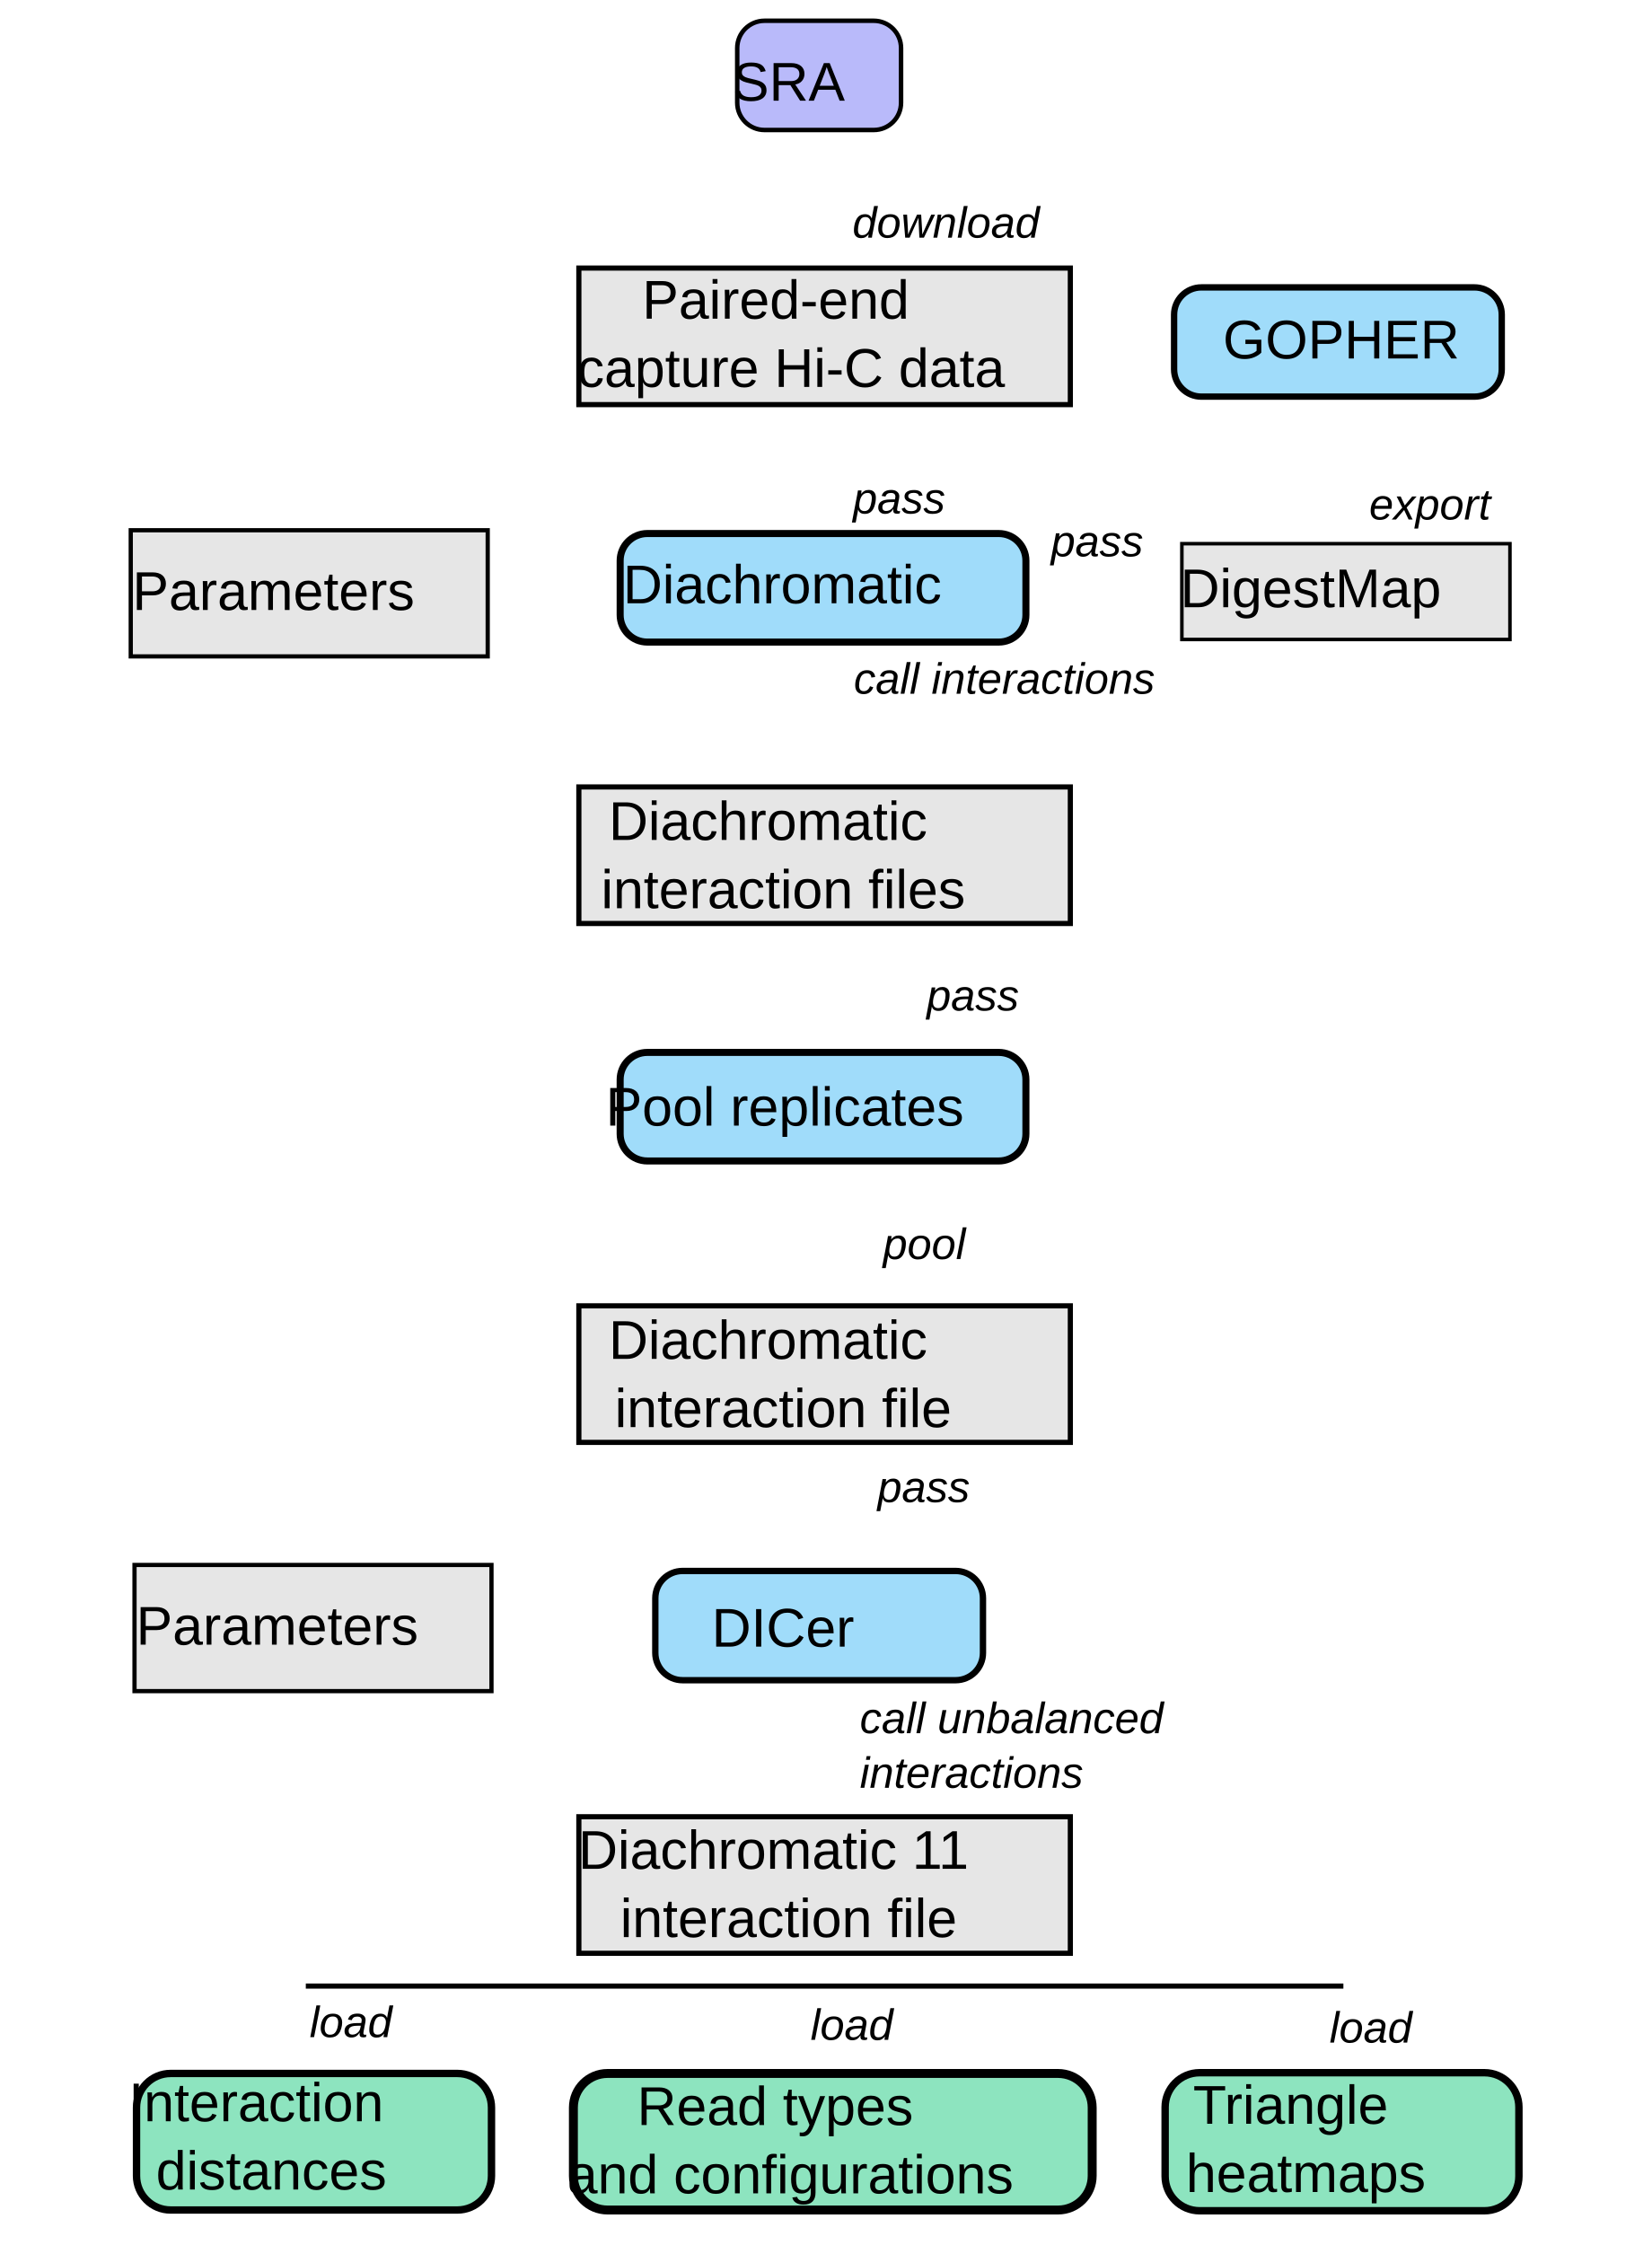
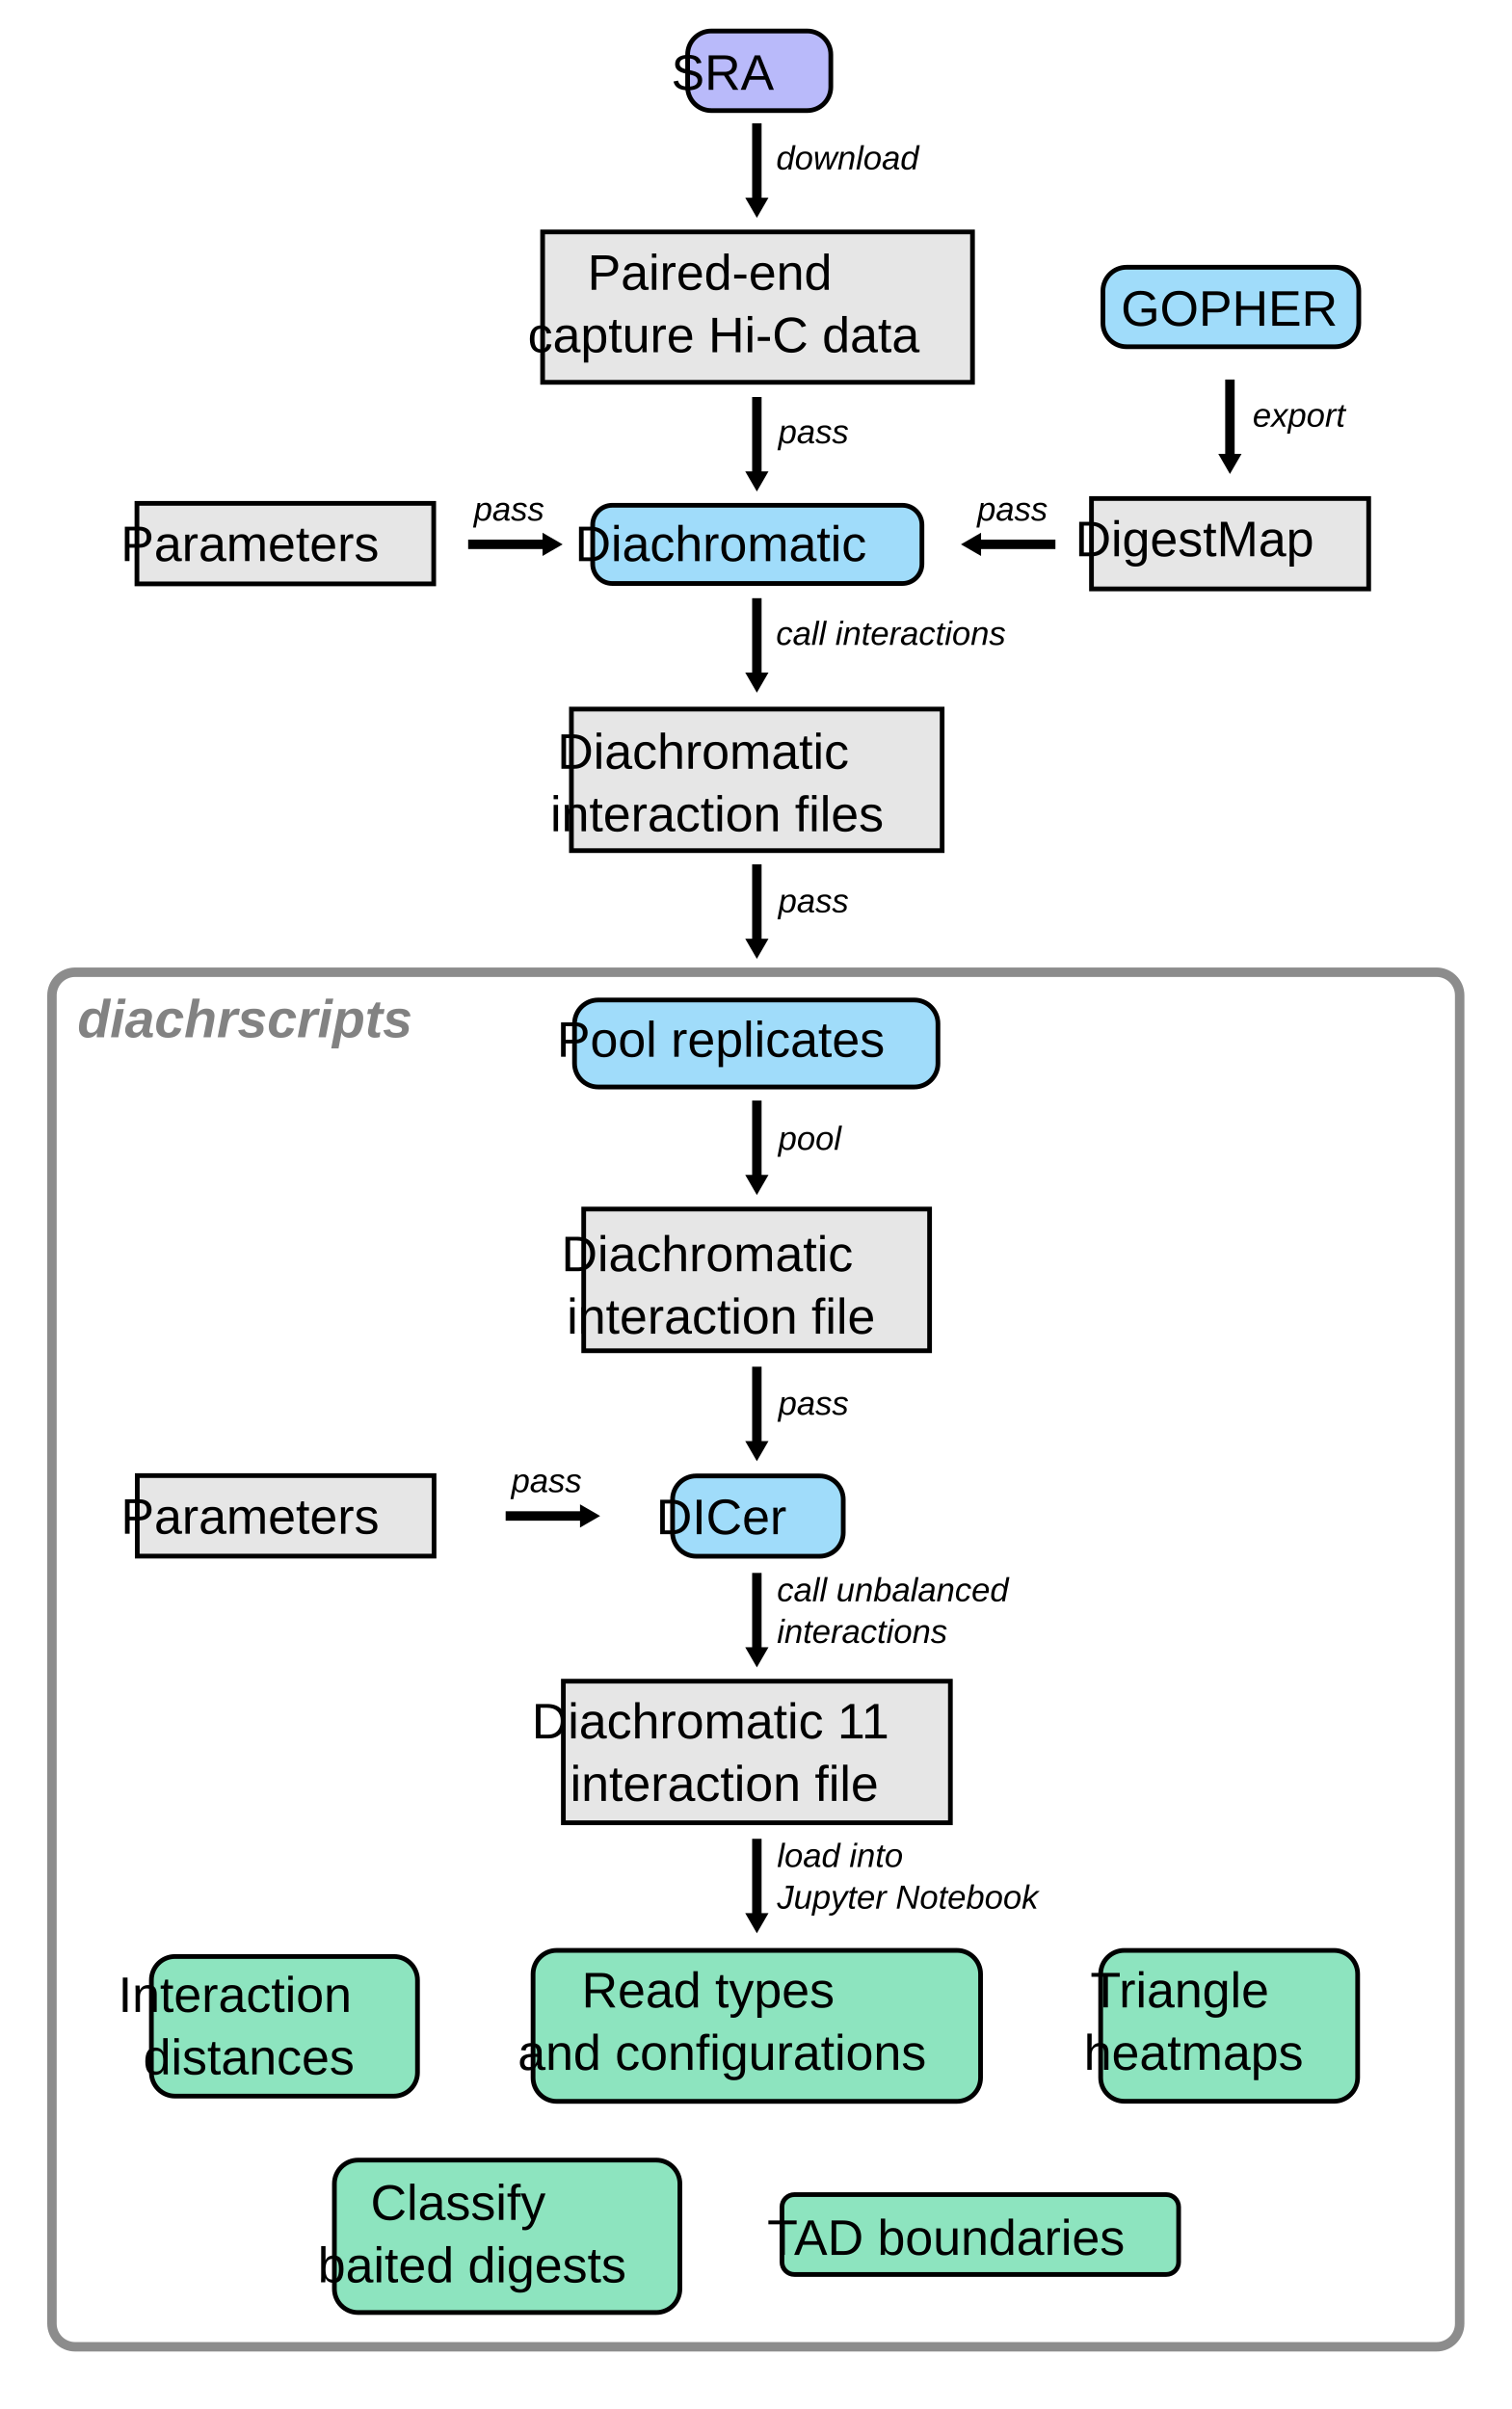
- <svg xmlns="http://www.w3.org/2000/svg" width="320mm" height="435mm" viewBox="0 0 320 435" version="1.1" id="svg5">
-   <defs id="defs2" />
+ <svg xmlns="http://www.w3.org/2000/svg" width="320mm" height="510mm" viewBox="0 0 320 510" version="1.1" id="svg5">
+   <defs id="defs2">
+     <marker style="overflow:visible" id="marker2376" refX="0" refY="0" orient="auto">
+       <path transform="matrix(-0.3,0,0,-0.3,0.69,0)" d="M 8.719,4.034 -2.207,0.016 8.719,-4.002 c -1.745,2.372 -1.735,5.617 -6e-7,8.035 z" style="fill:context-stroke;fill-rule:evenodd;stroke-width:0.625;stroke-linejoin:round" id="path2374" />
+     </marker>
+     <marker style="overflow:visible" id="TriangleOutS" refX="0" refY="0" orient="auto">
+       <path transform="scale(0.2)" style="fill:context-stroke;fill-rule:evenodd;stroke:context-stroke;stroke-width:1pt" d="M 5.77,0 -2.88,5 V -5 Z" id="path2140" />
+     </marker>
+     <marker style="overflow:visible" id="Arrow2Mend" refX="0" refY="0" orient="auto">
+       <path transform="scale(-0.6)" d="M 8.719,4.034 -2.207,0.016 8.719,-4.002 c -1.745,2.372 -1.735,5.617 -6e-7,8.035 z" style="fill:context-stroke;fill-rule:evenodd;stroke-width:0.625;stroke-linejoin:round" id="path2019" />
+     </marker>
+     <marker style="overflow:visible" id="Arrow2Send" refX="0" refY="0" orient="auto">
+       <path transform="matrix(-0.3,0,0,-0.3,0.69,0)" d="M 8.719,4.034 -2.207,0.016 8.719,-4.002 c -1.745,2.372 -1.735,5.617 -6e-7,8.035 z" style="fill:context-stroke;fill-rule:evenodd;stroke-width:0.625;stroke-linejoin:round" id="path2025" />
+     </marker>
+     <marker style="overflow:visible" id="marker2342" refX="0" refY="0" orient="auto">
+       <path transform="matrix(-0.2,0,0,-0.2,-1.2,0)" style="fill:context-stroke;fill-rule:evenodd;stroke:context-stroke;stroke-width:1pt" d="M 0,0 5,-5 -12.5,0 5,5 Z" id="path2340" />
+     </marker>
+     <marker style="overflow:visible" id="Arrow1Send" refX="0" refY="0" orient="auto">
+       <path transform="matrix(-0.2,0,0,-0.2,-1.2,0)" style="fill:context-stroke;fill-rule:evenodd;stroke:context-stroke;stroke-width:1pt" d="M 0,0 5,-5 -12.5,0 5,5 Z" id="path2007" />
+     </marker>
+   </defs>
  <g id="layer1">
-     <rect style="fill:#e6e6e6;fill-opacity:1;stroke:#000000;stroke-width:0.819;stroke-miterlimit:4;stroke-dasharray:none" id="rect49770" width="69.181" height="24.445" x="25.338" y="102.741" ry="0" />
-     <rect style="fill:#b9bafa;fill-opacity:1;stroke:#000000;stroke-width:0.87" id="rect49678" width="31.75" height="21.167" x="142.875" y="4.023" ry="5.292" />
-     <rect style="fill:#e6e6e6;fill-opacity:1;stroke:#000000;stroke-width:1;stroke-miterlimit:4;stroke-dasharray:none" id="rect49676" width="95.25" height="26.458" x="112.183" y="51.941" ry="0" />
-     <rect style="fill:#e6e6e6;fill-opacity:1;stroke:#000000;stroke-width:1;stroke-miterlimit:4;stroke-dasharray:none" id="rect49674" width="95.25" height="26.458" x="112.183" y="152.482" ry="0" />
-     <rect style="fill:#e6e6e6;fill-opacity:1;stroke:#000000;stroke-width:0.684;stroke-miterlimit:4;stroke-dasharray:none" id="rect49672" width="63.581" height="18.561" x="229.048" y="105.347" ry="0" />
-     <rect style="fill:#e6e6e6;fill-opacity:1;stroke:#000000;stroke-width:1;stroke-miterlimit:4;stroke-dasharray:none" id="rect42030" width="95.25" height="26.458" x="112.183" y="352.02" ry="0" />
-     <rect style="fill:#8de4bf;fill-opacity:1;stroke:#000000;stroke-width:1.438" id="rect39671" width="68.562" height="26.752" x="225.806" y="401.615" ry="6.689" />
-     <rect style="fill:#8de4bf;fill-opacity:1;stroke:#000000;stroke-width:1.732" id="rect39669" width="100.542" height="26.458" x="111.125" y="401.762" ry="6.615" />
-     <rect style="fill:#8de4bf;fill-opacity:1;stroke:#000000;stroke-width:1.433" id="rect39559" width="68.792" height="26.458" x="26.458" y="401.762" ry="6.615" />
-     <rect style="fill:#a0dcfa;fill-opacity:1;stroke:#000000;stroke-width:1.231" id="rect39557" width="63.5" height="21.167" x="127" y="304.395" ry="5.292" />
-     <rect style="fill:#a0dcfa;fill-opacity:1;stroke:#000000;stroke-width:1.366" id="rect39555" width="78.634" height="21.032" x="120.188" y="203.92" ry="5.258" />
-     <rect style="fill:#a0dcfa;fill-opacity:1;stroke:#000000;stroke-width:1.366" id="rect39553" width="78.634" height="21.032" x="120.188" y="103.379" ry="5.258" />
-     <rect style="fill:#a0dcfa;fill-opacity:1;stroke:#000000;stroke-width:1.231" id="rect39255" width="63.5" height="21.167" x="227.542" y="55.686" ry="5.292" />
-     <text xml:space="preserve" style="font-size:10.583px;line-height:1.25;font-family:Arial;-inkscape-font-specification:Arial;text-align:center;text-anchor:middle;stroke-width:0.265" x="158.96" y="116.898" id="text1464">
-       <tspan id="tspan1462" style="text-align:center;text-anchor:middle;stroke-width:0.265" x="158.96" y="116.898">Diachromatic</tspan>
+     <rect style="fill:#e6e6e6;fill-opacity:1;stroke:#000000;stroke-width:1;stroke-miterlimit:4;stroke-dasharray:none" id="rect49770" width="62.823" height="17.048" x="28.988" y="106.561" ry="0" />
+     <rect style="fill:#b9bafa;fill-opacity:1;stroke:#000000;stroke-width:1;stroke-miterlimit:4;stroke-dasharray:none" id="rect49678" width="30.311" height="16.844" x="145.564" y="6.566" ry="5" />
+     <rect style="fill:#e6e6e6;fill-opacity:1;stroke:#000000;stroke-width:1;stroke-miterlimit:4;stroke-dasharray:none" id="rect49676" width="91.005" height="31.836" x="114.865" y="49.102" ry="0" />
+     <rect style="fill:#e6e6e6;fill-opacity:1;stroke:#000000;stroke-width:1;stroke-miterlimit:4;stroke-dasharray:none" id="rect49674" width="78.479" height="29.963" x="120.962" y="150.119" ry="0" />
+     <rect style="fill:#e6e6e6;fill-opacity:1;stroke:#000000;stroke-width:1;stroke-miterlimit:4;stroke-dasharray:none" id="rect49672" width="58.679" height="19.136" x="231.057" y="105.539" ry="0" />
+     <rect style="fill:#e6e6e6;fill-opacity:1;stroke:#000000;stroke-width:1;stroke-miterlimit:4;stroke-dasharray:none" id="rect42030" width="81.933" height="29.973" x="119.256" y="355.918" ry="0" />
+     <rect style="fill:#8de4bf;fill-opacity:1;stroke:#000000;stroke-width:1;stroke-miterlimit:4;stroke-dasharray:none" id="rect39671" width="54.399" height="31.935" x="233.001" y="412.914" ry="5" />
+     <rect style="fill:#8de4bf;fill-opacity:1;stroke:#000000;stroke-width:1;stroke-miterlimit:4;stroke-dasharray:none" id="rect39669" width="94.728" height="31.962" x="112.847" y="412.909" ry="5" />
+     <rect style="fill:#8de4bf;fill-opacity:1;stroke:#000000;stroke-width:1;stroke-miterlimit:4;stroke-dasharray:none" id="rect39559" width="56.332" height="29.559" x="32.048" y="414.202" ry="5" />
+     <rect style="fill:#a0dcfa;fill-opacity:1;stroke:#000000;stroke-width:1;stroke-miterlimit:4;stroke-dasharray:none" id="rect39557" width="36.133" height="17.002" x="142.375" y="312.463" ry="5" />
+     <rect style="fill:#a0dcfa;fill-opacity:1;stroke:#000000;stroke-width:1;stroke-miterlimit:4;stroke-dasharray:none" id="rect39555" width="76.928" height="18.415" x="121.625" y="211.707" ry="5" />
+     <rect style="fill:#a0dcfa;fill-opacity:1;stroke:#000000;stroke-width:1;stroke-miterlimit:4;stroke-dasharray:none" id="rect39553" width="69.697" height="16.559" x="125.467" y="106.97" ry="4.14" />
+     <rect style="fill:#a0dcfa;fill-opacity:1;stroke:#000000;stroke-width:1;stroke-miterlimit:4;stroke-dasharray:none" id="rect39255" width="54.156" height="16.825" x="233.483" y="56.578" ry="5" />
+     <text xml:space="preserve" style="font-size:10.583px;line-height:1.25;font-family:Arial;-inkscape-font-specification:Arial;text-align:center;text-anchor:middle;stroke-width:0.265" x="159.918" y="118.786" id="text1464">
+       <tspan id="tspan1462" style="text-align:center;text-anchor:middle;stroke-width:0.265" x="159.918" y="118.786">Diachromatic</tspan>
    </text>
-     <text xml:space="preserve" style="font-size:10.583px;line-height:1.25;font-family:Arial;-inkscape-font-specification:Arial;text-align:center;text-anchor:middle;stroke-width:0.265" x="159.089" y="319.066" id="text1900">
-       <tspan id="tspan1898" style="text-align:center;text-anchor:middle;stroke-width:0.265" x="159.089" y="319.066">DICer</tspan>
+     <text xml:space="preserve" style="font-size:10.583px;line-height:1.25;font-family:Arial;-inkscape-font-specification:Arial;text-align:center;text-anchor:middle;stroke-width:0.265" x="160.047" y="324.787" id="text1900">
+       <tspan id="tspan1898" style="text-align:center;text-anchor:middle;stroke-width:0.265" x="160.047" y="324.787">DICer</tspan>
    </text>
-     <text xml:space="preserve" style="font-size:10.583px;line-height:1.25;font-family:Arial;-inkscape-font-specification:Arial;stroke-width:0.265" x="237.003" y="69.461" id="text2644">
-       <tspan id="tspan2642" style="stroke-width:0.265" x="237.003" y="69.461">GOPHER</tspan>
+     <text xml:space="preserve" style="font-size:10.583px;line-height:1.25;font-family:Arial;-inkscape-font-specification:Arial;stroke-width:0.265" x="237.303" y="68.961" id="text2644">
+       <tspan id="tspan2642" style="stroke-width:0.265" x="237.303" y="68.961">GOPHER</tspan>
    </text>
-     <text xml:space="preserve" style="font-size:10.583px;line-height:1.25;font-family:Arial;-inkscape-font-specification:Arial;text-align:center;text-anchor:middle;stroke-width:0.265" x="160.221" y="19.507" id="text3542">
-       <tspan id="tspan3540" style="text-align:center;text-anchor:middle;stroke-width:0.265" x="160.221" y="19.507">SRA</tspan>
+     <text xml:space="preserve" style="font-size:10.583px;line-height:1.25;font-family:Arial;-inkscape-font-specification:Arial;text-align:center;text-anchor:middle;stroke-width:0.265" x="160.321" y="19.007" id="text3542">
+       <tspan id="tspan3540" style="text-align:center;text-anchor:middle;stroke-width:0.265" x="160.321" y="19.007">SRA</tspan>
    </text>
-     <text xml:space="preserve" style="font-size:10.583px;line-height:1.25;font-family:Arial;-inkscape-font-specification:Arial;text-align:center;text-anchor:middle;stroke-width:0.265" x="59.932" y="411.021" id="text4308">
-       <tspan id="tspan4306" style="text-align:center;text-anchor:middle;stroke-width:0.265" x="59.932" y="411.021">Interaction</tspan>
-       <tspan style="text-align:center;text-anchor:middle;stroke-width:0.265" x="59.932" y="424.251" id="tspan24228">distances</tspan>
+     <text xml:space="preserve" style="font-size:10.583px;line-height:1.25;font-family:Arial;-inkscape-font-specification:Arial;text-align:center;text-anchor:middle;stroke-width:0.265" x="60.032" y="425.938" id="text4308">
+       <tspan id="tspan4306" style="text-align:center;text-anchor:middle;stroke-width:0.265" x="60.032" y="425.938">Interaction</tspan>
+       <tspan style="text-align:center;text-anchor:middle;stroke-width:0.265" x="60.032" y="439.167" id="tspan24228">distances</tspan>
    </text>
-     <text xml:space="preserve" style="font-size:10.583px;line-height:1.25;font-family:Arial;-inkscape-font-specification:Arial;text-align:center;text-anchor:middle;stroke-width:0.265" x="160.522" y="411.752" id="text5236">
-       <tspan id="tspan5234" style="text-align:center;text-anchor:middle;stroke-width:0.265" x="160.522" y="411.752">Read types</tspan>
-       <tspan style="text-align:center;text-anchor:middle;stroke-width:0.265" x="160.522" y="424.981" id="tspan13474">and configurations</tspan>
+     <text xml:space="preserve" style="font-size:10.583px;line-height:1.25;font-family:Arial;-inkscape-font-specification:Arial;text-align:center;text-anchor:middle;stroke-width:0.265" x="160.193" y="424.981" id="text5236">
+       <tspan id="tspan5234" style="text-align:center;text-anchor:middle;stroke-width:0.265" x="160.193" y="424.981">Read types</tspan>
+       <tspan style="text-align:center;text-anchor:middle;stroke-width:0.265" x="160.193" y="438.21" id="tspan13474">and configurations</tspan>
    </text>
-     <text xml:space="preserve" style="font-size:10.583px;line-height:1.25;font-family:Arial;-inkscape-font-specification:Arial;text-align:center;text-anchor:middle;stroke-width:0.265" x="260.43" y="411.508" id="text5768">
-       <tspan id="tspan5766" style="text-align:center;text-anchor:middle;stroke-width:0.265" x="260.43" y="411.508">Triangle</tspan>
-       <tspan style="text-align:center;text-anchor:middle;stroke-width:0.265" x="260.43" y="424.738" id="tspan26899">heatmaps</tspan>
+     <text xml:space="preserve" style="font-size:10.583px;line-height:1.25;font-family:Arial;-inkscape-font-specification:Arial;text-align:center;text-anchor:middle;stroke-width:0.265" x="260.03" y="424.967" id="text5768">
+       <tspan id="tspan5766" style="text-align:center;text-anchor:middle;stroke-width:0.265" x="260.03" y="424.967">Triangle</tspan>
+       <tspan style="text-align:center;text-anchor:middle;stroke-width:0.265" x="260.03" y="438.196" id="tspan26899">heatmaps</tspan>
    </text>
-     <text xml:space="preserve" style="font-size:10.583px;line-height:1.25;font-family:Arial;-inkscape-font-specification:Arial;text-align:center;text-anchor:middle;stroke-width:0.265" x="160.636" y="61.742" id="text6534">
-       <tspan id="tspan6532" style="text-align:center;text-anchor:middle;stroke-width:0.265" x="160.636" y="61.742">Paired-end</tspan>
-       <tspan style="text-align:center;text-anchor:middle;stroke-width:0.265" x="160.636" y="74.971" id="tspan21088">capture Hi-C data</tspan>
+     <text xml:space="preserve" style="font-size:10.583px;line-height:1.25;font-family:Arial;-inkscape-font-specification:Arial;text-align:center;text-anchor:middle;stroke-width:0.265" x="160.536" y="61.343" id="text6534">
+       <tspan id="tspan6532" style="text-align:center;text-anchor:middle;stroke-width:0.265" x="160.536" y="61.343">Paired-end</tspan>
+       <tspan style="text-align:center;text-anchor:middle;stroke-width:0.265" x="160.536" y="74.572" id="tspan21088">capture Hi-C data</tspan>
    </text>
-     <text xml:space="preserve" style="font-size:10.583px;line-height:1.25;font-family:Arial;-inkscape-font-specification:Arial;text-align:center;text-anchor:middle;stroke-width:0.265" x="261.378" y="117.654" id="text8032">
-       <tspan id="tspan8030" style="text-align:center;text-anchor:middle;stroke-width:0.265" x="261.378" y="117.654">DigestMap</tspan>
+     <text xml:space="preserve" style="font-size:10.583px;line-height:1.25;font-family:Arial;-inkscape-font-specification:Arial;text-align:center;text-anchor:middle;stroke-width:0.265" x="260.22" y="117.755" id="text8032">
+       <tspan id="tspan8030" style="text-align:center;text-anchor:middle;stroke-width:0.265" x="260.22" y="117.755">DigestMap</tspan>
    </text>
    <text xml:space="preserve" style="font-size:10.583px;line-height:1.25;font-family:Arial;-inkscape-font-specification:Arial;text-align:center;text-anchor:middle;stroke-width:0.265" x="159.138" y="162.753" id="text10292">
      <tspan id="tspan10290" style="text-align:center;text-anchor:middle;stroke-width:0.265" x="159.138" y="162.753">Diachromatic</tspan>
      <tspan style="text-align:center;text-anchor:middle;stroke-width:0.265" x="159.138" y="175.982" id="tspan10294">interaction files</tspan>
    </text>
-     <text xml:space="preserve" style="font-size:10.583px;line-height:1.25;font-family:Arial;-inkscape-font-specification:Arial;text-align:center;text-anchor:middle;stroke-width:0.265" x="159.45" y="218.103" id="text11090">
-       <tspan id="tspan11088" style="text-align:center;text-anchor:middle;stroke-width:0.265" x="159.45" y="218.103">Pool replicates</tspan>
+     <text xml:space="preserve" style="font-size:10.583px;line-height:1.25;font-family:Arial;-inkscape-font-specification:Arial;text-align:center;text-anchor:middle;stroke-width:0.265" x="159.95" y="223.724" id="text11090">
+       <tspan id="tspan11088" style="text-align:center;text-anchor:middle;stroke-width:0.265" x="159.95" y="223.724">Pool replicates</tspan>
    </text>
-     <text xml:space="preserve" style="font-size:10.583px;line-height:1.25;font-family:Arial;-inkscape-font-specification:Arial;text-align:center;text-anchor:middle;stroke-width:0.265" x="160.196" y="362.108" id="text25424">
-       <tspan id="tspan25420" style="text-align:center;text-anchor:middle;stroke-width:0.265" x="160.196" y="362.108">Diachromatic 11</tspan>
-       <tspan style="text-align:center;text-anchor:middle;stroke-width:0.265" x="160.196" y="375.337" id="tspan25422">interaction file</tspan>
+     <text xml:space="preserve" style="font-size:10.583px;line-height:1.25;font-family:Arial;-inkscape-font-specification:Arial;text-align:center;text-anchor:middle;stroke-width:0.265" x="160.696" y="368.029" id="text25424">
+       <tspan id="tspan25420" style="text-align:center;text-anchor:middle;stroke-width:0.265" x="160.696" y="368.029">Diachromatic 11</tspan>
+       <tspan style="text-align:center;text-anchor:middle;stroke-width:0.265" x="160.696" y="381.258" id="tspan25422">interaction file</tspan>
    </text>
-     <path style="fill:none;stroke:#000000;stroke-width:0.265px;stroke-linecap:butt;stroke-linejoin:miter;stroke-opacity:1" d="m 160.757,-349.999 c -1.406,326.138 0,317.5 0,317.5" id="path26377" />
-     <path style="fill:none;stroke:#000000;stroke-width:0.265px;stroke-linecap:butt;stroke-linejoin:miter;stroke-opacity:1" d="m 60.757,-349.999 c -1.406,326.138 0,317.5 0,317.5" id="path26459" />
-     <path style="fill:none;stroke:#000000;stroke-width:0.265px;stroke-linecap:butt;stroke-linejoin:miter;stroke-opacity:1" d="m 260.757,-349.999 c -1.406,326.138 0,317.5 0,317.5" id="path26461" />
-     <text xml:space="preserve" style="font-style:italic;font-variant:normal;font-weight:normal;font-stretch:normal;font-size:8.467px;line-height:1.25;font-family:Arial;-inkscape-font-specification:'Arial Italic';text-align:start;text-anchor:start;stroke-width:0.265" x="265.356" y="100.666" id="text29309">
-       <tspan id="tspan29307" style="font-style:italic;font-variant:normal;font-weight:normal;font-stretch:normal;font-size:8.467px;font-family:Arial;-inkscape-font-specification:'Arial Italic';text-align:start;text-anchor:start;stroke-width:0.265" x="265.356" y="100.666">export</tspan>
+     <text xml:space="preserve" style="font-style:italic;font-variant:normal;font-weight:normal;font-stretch:normal;font-size:7.056px;line-height:1.25;font-family:Arial;-inkscape-font-specification:'Arial Italic';text-align:start;text-anchor:start;stroke-width:0.265" x="265.181" y="90.335" id="text29309">
+       <tspan id="tspan29307" style="font-style:italic;font-variant:normal;font-weight:normal;font-stretch:normal;font-size:7.056px;font-family:Arial;-inkscape-font-specification:'Arial Italic';text-align:start;text-anchor:start;stroke-width:0.265" x="265.181" y="90.335">export</tspan>
    </text>
-     <text xml:space="preserve" style="font-style:italic;font-variant:normal;font-weight:normal;font-stretch:normal;font-size:8.467px;line-height:1.25;font-family:Arial;-inkscape-font-specification:'Arial Italic';text-align:start;text-anchor:start;stroke-width:0.265" x="203.674" y="107.801" id="text31567">
-       <tspan id="tspan31565" style="font-style:italic;font-variant:normal;font-weight:normal;font-stretch:normal;font-size:8.467px;font-family:Arial;-inkscape-font-specification:'Arial Italic';text-align:start;text-anchor:start;stroke-width:0.265" x="203.674" y="107.801">pass</tspan>
+     <text xml:space="preserve" style="font-style:italic;font-variant:normal;font-weight:normal;font-stretch:normal;font-size:7.056px;line-height:1.25;font-family:Arial;-inkscape-font-specification:'Arial Italic';text-align:start;text-anchor:start;stroke-width:0.265" x="164.755" y="93.85" id="text32171">
+       <tspan id="tspan32169" style="font-style:italic;font-variant:normal;font-weight:normal;font-stretch:normal;font-size:7.056px;font-family:Arial;-inkscape-font-specification:'Arial Italic';text-align:start;text-anchor:start;stroke-width:0.265" x="164.755" y="93.85">pass</tspan>
    </text>
-     <text xml:space="preserve" style="font-style:italic;font-variant:normal;font-weight:normal;font-stretch:normal;font-size:8.467px;line-height:1.25;font-family:Arial;-inkscape-font-specification:'Arial Italic';text-align:start;text-anchor:start;stroke-width:0.265" x="165.305" y="99.496" id="text32171">
-       <tspan id="tspan32169" style="font-style:italic;font-variant:normal;font-weight:normal;font-stretch:normal;font-size:8.467px;font-family:Arial;-inkscape-font-specification:'Arial Italic';text-align:start;text-anchor:start;stroke-width:0.265" x="165.305" y="99.496">pass</tspan>
+     <text xml:space="preserve" style="font-style:italic;font-variant:normal;font-weight:normal;font-stretch:normal;font-size:7.056px;line-height:1.25;font-family:Arial;-inkscape-font-specification:'Arial Italic';text-align:start;text-anchor:start;stroke-width:0.265" x="164.311" y="35.868" id="text32175">
+       <tspan id="tspan32173" style="font-style:italic;font-variant:normal;font-weight:normal;font-stretch:normal;font-size:7.056px;font-family:Arial;-inkscape-font-specification:'Arial Italic';text-align:start;text-anchor:start;stroke-width:0.265" x="164.311" y="35.868">download</tspan>
    </text>
-     <text xml:space="preserve" style="font-style:italic;font-variant:normal;font-weight:normal;font-stretch:normal;font-size:8.467px;line-height:1.25;font-family:Arial;-inkscape-font-specification:'Arial Italic';text-align:start;text-anchor:start;stroke-width:0.265" x="165.214" y="46.05" id="text32175">
-       <tspan id="tspan32173" style="font-style:italic;font-variant:normal;font-weight:normal;font-stretch:normal;font-size:8.467px;font-family:Arial;-inkscape-font-specification:'Arial Italic';text-align:start;text-anchor:start;stroke-width:0.265" x="165.214" y="46.05">download</tspan>
+     <text xml:space="preserve" style="font-style:italic;font-variant:normal;font-weight:normal;font-stretch:normal;font-size:7.056px;line-height:1.25;font-family:Arial;-inkscape-font-specification:'Arial Italic';text-align:start;text-anchor:start;stroke-width:0.265" x="164.287" y="136.538" id="text32863">
+       <tspan id="tspan32861" style="font-style:italic;font-variant:normal;font-weight:normal;font-stretch:normal;font-size:7.056px;font-family:Arial;-inkscape-font-specification:'Arial Italic';text-align:start;text-anchor:start;stroke-width:0.265" x="164.287" y="136.538">call interactions</tspan>
    </text>
-     <text xml:space="preserve" style="font-style:italic;font-variant:normal;font-weight:normal;font-stretch:normal;font-size:8.467px;line-height:1.25;font-family:Arial;-inkscape-font-specification:'Arial Italic';text-align:start;text-anchor:start;stroke-width:0.265" x="165.46" y="134.421" id="text32863">
-       <tspan id="tspan32861" style="font-style:italic;font-variant:normal;font-weight:normal;font-stretch:normal;font-size:8.467px;font-family:Arial;-inkscape-font-specification:'Arial Italic';text-align:start;text-anchor:start;stroke-width:0.265" x="165.46" y="134.421">call interactions</tspan>
+     <text xml:space="preserve" style="font-style:italic;font-variant:normal;font-weight:normal;font-stretch:normal;font-size:7.056px;line-height:1.25;font-family:Arial;-inkscape-font-specification:'Arial Italic';text-align:start;text-anchor:start;stroke-width:0.265" x="164.755" y="193.159" id="text36233">
+       <tspan id="tspan36231" style="font-style:italic;font-variant:normal;font-weight:normal;font-stretch:normal;font-size:7.056px;font-family:Arial;-inkscape-font-specification:'Arial Italic';text-align:start;text-anchor:start;stroke-width:0.265" x="164.755" y="193.159">pass</tspan>
    </text>
-     <text xml:space="preserve" style="font-style:italic;font-variant:normal;font-weight:normal;font-stretch:normal;font-size:8.467px;line-height:1.25;font-family:Arial;-inkscape-font-specification:'Arial Italic';text-align:start;text-anchor:start;stroke-width:0.265" x="179.593" y="195.805" id="text36233">
-       <tspan id="tspan36231" style="font-style:italic;font-variant:normal;font-weight:normal;font-stretch:normal;font-size:8.467px;font-family:Arial;-inkscape-font-specification:'Arial Italic';text-align:start;text-anchor:start;stroke-width:0.265" x="179.593" y="195.805">pass</tspan>
+     <text xml:space="preserve" style="font-style:italic;font-variant:normal;font-weight:normal;font-stretch:normal;font-size:7.056px;line-height:1.25;font-family:Arial;-inkscape-font-specification:'Arial Italic';text-align:start;text-anchor:start;stroke-width:0.265" x="164.755" y="243.43" id="text39231">
+       <tspan id="tspan39229" style="font-style:italic;font-variant:normal;font-weight:normal;font-stretch:normal;font-size:7.056px;font-family:Arial;-inkscape-font-specification:'Arial Italic';text-align:start;text-anchor:start;stroke-width:0.265" x="164.755" y="243.43">pool</tspan>
    </text>
-     <text xml:space="preserve" style="font-style:italic;font-variant:normal;font-weight:normal;font-stretch:normal;font-size:8.467px;line-height:1.25;font-family:Arial;-inkscape-font-specification:'Arial Italic';text-align:start;text-anchor:start;stroke-width:0.265" x="171.126" y="243.959" id="text39231">
-       <tspan id="tspan39229" style="font-style:italic;font-variant:normal;font-weight:normal;font-stretch:normal;font-size:8.467px;font-family:Arial;-inkscape-font-specification:'Arial Italic';text-align:start;text-anchor:start;stroke-width:0.265" x="171.126" y="243.959">pool</tspan>
+     <text xml:space="preserve" style="font-style:italic;font-variant:normal;font-weight:normal;font-stretch:normal;font-size:7.056px;line-height:1.25;font-family:Arial;-inkscape-font-specification:'Arial Italic';text-align:start;text-anchor:start;stroke-width:0.265" x="164.473" y="339.006" id="text40809">
+       <tspan id="tspan40807" style="font-style:italic;font-variant:normal;font-weight:normal;font-stretch:normal;font-size:7.056px;font-family:Arial;-inkscape-font-specification:'Arial Italic';text-align:start;text-anchor:start;stroke-width:0.265" x="164.473" y="339.006">call unbalanced</tspan>
+       <tspan style="font-style:italic;font-variant:normal;font-weight:normal;font-stretch:normal;font-size:7.056px;font-family:Arial;-inkscape-font-specification:'Arial Italic';text-align:start;text-anchor:start;stroke-width:0.265" x="164.473" y="347.825" id="tspan41283">interactions</tspan>
    </text>
-     <text xml:space="preserve" style="font-style:italic;font-variant:normal;font-weight:normal;font-stretch:normal;font-size:8.467px;line-height:1.25;font-family:Arial;-inkscape-font-specification:'Arial Italic';text-align:center;text-anchor:middle;stroke-width:0.265" x="73.876" y="394.722" id="text39675">
-       <tspan id="tspan39673" style="font-style:italic;font-variant:normal;font-weight:normal;font-stretch:normal;font-size:8.467px;font-family:Arial;-inkscape-font-specification:'Arial Italic';text-align:center;text-anchor:middle;stroke-width:0.265" x="73.876" y="394.722">load</tspan>
+     <text xml:space="preserve" style="font-size:10.583px;line-height:1.25;font-family:Arial;-inkscape-font-specification:Arial;text-align:center;text-anchor:middle;stroke-width:0.265" x="60.251" y="118.784" id="text49774">
+       <tspan id="tspan49772" style="text-align:center;text-anchor:middle;stroke-width:0.265" x="60.251" y="118.784">Parameters</tspan>
    </text>
-     <text xml:space="preserve" style="font-style:italic;font-variant:normal;font-weight:normal;font-stretch:normal;font-size:8.467px;line-height:1.25;font-family:Arial;-inkscape-font-specification:'Arial Italic';text-align:center;text-anchor:middle;stroke-width:0.265" x="170.955" y="395.251" id="text40801">
-       <tspan id="tspan40799" style="font-style:italic;font-variant:normal;font-weight:normal;font-stretch:normal;font-size:8.467px;font-family:Arial;-inkscape-font-specification:'Arial Italic';text-align:center;text-anchor:middle;stroke-width:0.265" x="170.955" y="395.251">load</tspan>
+     <rect style="fill:#e6e6e6;fill-opacity:1;stroke:#000000;stroke-width:1;stroke-miterlimit:4;stroke-dasharray:none" id="rect50304" width="73.222" height="29.995" x="123.563" y="255.966" ry="0" />
+     <text xml:space="preserve" style="font-size:10.583px;line-height:1.25;font-family:Arial;-inkscape-font-specification:Arial;text-align:center;text-anchor:middle;stroke-width:0.265" x="159.996" y="269.116" id="text50310">
+       <tspan id="tspan50306" style="text-align:center;text-anchor:middle;stroke-width:0.265" x="159.996" y="269.116">Diachromatic</tspan>
+       <tspan style="text-align:center;text-anchor:middle;stroke-width:0.265" x="159.996" y="282.345" id="tspan50308">interaction file</tspan>
    </text>
-     <text xml:space="preserve" style="font-style:italic;font-variant:normal;font-weight:normal;font-stretch:normal;font-size:8.467px;line-height:1.25;font-family:Arial;-inkscape-font-specification:'Arial Italic';text-align:center;text-anchor:middle;stroke-width:0.265" x="271.539" y="395.781" id="text40805">
-       <tspan id="tspan40803" style="font-style:italic;font-variant:normal;font-weight:normal;font-stretch:normal;font-size:8.467px;font-family:Arial;-inkscape-font-specification:'Arial Italic';text-align:center;text-anchor:middle;stroke-width:0.265" x="271.539" y="395.781">load</tspan>
+     <text xml:space="preserve" style="font-style:italic;font-variant:normal;font-weight:normal;font-stretch:normal;font-size:7.056px;line-height:1.25;font-family:Arial;-inkscape-font-specification:'Arial Italic';text-align:start;text-anchor:start;stroke-width:0.265" x="164.755" y="299.521" id="text50416">
+       <tspan id="tspan50414" style="font-style:italic;font-variant:normal;font-weight:normal;font-stretch:normal;font-size:7.056px;font-family:Arial;-inkscape-font-specification:'Arial Italic';text-align:start;text-anchor:start;stroke-width:0.265" x="164.755" y="299.521">pass</tspan>
    </text>
-     <text xml:space="preserve" style="font-style:italic;font-variant:normal;font-weight:normal;font-stretch:normal;font-size:8.467px;line-height:1.25;font-family:Arial;-inkscape-font-specification:'Arial Italic';text-align:start;text-anchor:start;stroke-width:0.265" x="166.632" y="335.831" id="text40809">
-       <tspan id="tspan40807" style="font-style:italic;font-variant:normal;font-weight:normal;font-stretch:normal;font-size:8.467px;font-family:Arial;-inkscape-font-specification:'Arial Italic';text-align:start;text-anchor:start;stroke-width:0.265" x="166.632" y="335.831">call unbalanced</tspan>
-       <tspan style="font-style:italic;font-variant:normal;font-weight:normal;font-stretch:normal;font-size:8.467px;font-family:Arial;-inkscape-font-specification:'Arial Italic';text-align:start;text-anchor:start;stroke-width:0.265" x="166.632" y="346.414" id="tspan41283">interactions</tspan>
+     <rect style="fill:#e6e6e6;fill-opacity:1;stroke:#000000;stroke-width:1;stroke-miterlimit:4;stroke-dasharray:none" id="rect51180" width="62.823" height="17.048" x="29.059" y="-329.44" ry="0" transform="scale(1,-1)" />
+     <text xml:space="preserve" style="font-size:10.583px;line-height:1.25;font-family:Arial;-inkscape-font-specification:Arial;text-align:center;text-anchor:middle;stroke-width:0.265" x="60.281" y="324.697" id="text51184">
+       <tspan id="tspan51182" style="text-align:center;text-anchor:middle;stroke-width:0.265" x="60.281" y="324.697">Parameters</tspan>
    </text>
-     <path style="fill:none;stroke:#000000;stroke-width:1;stroke-linecap:butt;stroke-linejoin:miter;stroke-miterlimit:4;stroke-dasharray:none;stroke-opacity:1" d="m 260.35,384.828 v 0 c 0,0 0,0 -201.083,0" id="path41926" />
-     <text xml:space="preserve" style="font-size:10.583px;line-height:1.25;font-family:Arial;-inkscape-font-specification:Arial;text-align:center;text-anchor:middle;stroke-width:0.265" x="60.351" y="118.184" id="text49774">
-       <tspan id="tspan49772" style="text-align:center;text-anchor:middle;stroke-width:0.265" x="60.351" y="118.184">Parameters</tspan>
+     <path style="fill:none;stroke:#000000;stroke-width:0.265px;stroke-linecap:butt;stroke-linejoin:miter;stroke-opacity:1" d="m 350,428.891 c 391.583,0 391.583,0 391.583,0" id="path51305" />
+     <path style="fill:none;stroke:#000000;stroke-width:0.265px;stroke-linecap:butt;stroke-linejoin:miter;stroke-opacity:1" d="m 350,365.132 c 391.583,0 391.583,0 391.583,0" id="path51387" />
+     <path style="fill:none;stroke:#000000;stroke-width:0.265px;stroke-linecap:butt;stroke-linejoin:miter;stroke-opacity:1" d="m 350,315.132 c 391.583,0 391.583,0 391.583,0" id="path51389" />
+     <path style="fill:none;stroke:#000000;stroke-width:0.265px;stroke-linecap:butt;stroke-linejoin:miter;stroke-opacity:1" d="m 350,265.132 c 391.583,0 391.583,0 391.583,0" id="path51391" />
+     <path style="fill:none;stroke:#000000;stroke-width:0.265px;stroke-linecap:butt;stroke-linejoin:miter;stroke-opacity:1" d="m 350,215.132 c 391.583,0 391.583,0 391.583,0" id="path51395" />
+     <path style="fill:none;stroke:#000000;stroke-width:0.265px;stroke-linecap:butt;stroke-linejoin:miter;stroke-opacity:1" d="m 350,165.132 c 391.583,0 391.583,0 391.583,0" id="path51397" />
+     <path style="fill:none;stroke:#000000;stroke-width:0.265px;stroke-linecap:butt;stroke-linejoin:miter;stroke-opacity:1" d="m 350,115.132 c 391.583,0 391.583,0 391.583,0" id="path51399" />
+     <path style="fill:none;stroke:#000000;stroke-width:0.265px;stroke-linecap:butt;stroke-linejoin:miter;stroke-opacity:1" d="m 350,65.132 c 391.583,0 391.583,0 391.583,0" id="path51403" />
+     <path style="fill:none;stroke:#000000;stroke-width:0.265px;stroke-linecap:butt;stroke-linejoin:miter;stroke-opacity:1" d="m 350,15.132 c 391.583,0 391.583,0 391.583,0" id="path51405" />
+     <path style="fill:none;stroke:#000000;stroke-width:0.318px;stroke-linecap:butt;stroke-linejoin:miter;stroke-opacity:1" d="m 60.731,-600 c -1.286,513.405 0,499.806 0,499.806" id="path26459" />
+     <path style="fill:none;stroke:#000000;stroke-width:2;stroke-linecap:butt;stroke-linejoin:miter;stroke-miterlimit:4;stroke-dasharray:none;stroke-opacity:1;marker-end:url(#TriangleOutS)" d="m 160.22,289.342 c 0,17.162 0,17.162 0,17.162" id="path1990" />
+     <path style="fill:none;stroke:#000000;stroke-width:2;stroke-linecap:butt;stroke-linejoin:miter;stroke-miterlimit:4;stroke-dasharray:none;stroke-opacity:1;marker-end:url(#TriangleOutS)" d="m 160.22,232.992 c 0,17.162 0,17.162 0,17.162" id="path2494" />
+     <path style="fill:none;stroke:#000000;stroke-width:2;stroke-linecap:butt;stroke-linejoin:miter;stroke-miterlimit:4;stroke-dasharray:none;stroke-opacity:1;marker-end:url(#TriangleOutS)" d="m 160.22,182.992 c 0,17.162 0,17.162 0,17.162" id="path2496" />
+     <path style="fill:none;stroke:#000000;stroke-width:2;stroke-linecap:butt;stroke-linejoin:miter;stroke-miterlimit:4;stroke-dasharray:none;stroke-opacity:1;marker-end:url(#TriangleOutS)" d="m 160.22,126.642 c 0,17.162 0,17.162 0,17.162" id="path2498" />
+     <path style="fill:none;stroke:#000000;stroke-width:2;stroke-linecap:butt;stroke-linejoin:miter;stroke-miterlimit:4;stroke-dasharray:none;stroke-opacity:1;marker-end:url(#TriangleOutS)" d="m 160.22,84.05 c 0,17.162 0,17.162 0,17.162" id="path2500" />
+     <path style="fill:none;stroke:#000000;stroke-width:2;stroke-linecap:butt;stroke-linejoin:miter;stroke-miterlimit:4;stroke-dasharray:none;stroke-opacity:1;marker-end:url(#TriangleOutS)" d="m 160.22,26.113 c 0,17.162 0,17.162 0,17.162" id="path2502" />
+     <path style="fill:none;stroke:#000000;stroke-width:2;stroke-linecap:butt;stroke-linejoin:miter;stroke-miterlimit:4;stroke-dasharray:none;stroke-opacity:1;marker-end:url(#TriangleOutS)" d="m 160.22,332.992 c 0,17.162 0,17.162 0,17.162" id="path2504" />
+     <path style="fill:none;stroke:#000000;stroke-width:2;stroke-linecap:butt;stroke-linejoin:miter;stroke-miterlimit:4;stroke-dasharray:none;stroke-opacity:1;marker-end:url(#TriangleOutS)" d="m 260.362,80.346 c 0,17.162 0,17.162 0,17.162" id="path2506" />
+     <path style="fill:none;stroke:#000000;stroke-width:2;stroke-linecap:butt;stroke-linejoin:miter;stroke-miterlimit:4;stroke-dasharray:none;stroke-opacity:1;marker-end:url(#TriangleOutS)" d="m 223.422,115.244 c -17.162,0 -17.162,0 -17.162,0" id="path2508" />
+     <path style="fill:none;stroke:#000000;stroke-width:2;stroke-linecap:butt;stroke-linejoin:miter;stroke-miterlimit:4;stroke-dasharray:none;stroke-opacity:1;marker-end:url(#TriangleOutS)" d="m 99.105,115.244 c 17.162,0 17.162,0 17.162,0" id="path2510" />
+     <text xml:space="preserve" style="font-style:italic;font-variant:normal;font-weight:normal;font-stretch:normal;font-size:7.056px;line-height:1.25;font-family:Arial;-inkscape-font-specification:'Arial Italic';text-align:start;text-anchor:start;stroke-width:0.265" x="100.303" y="110.219" id="text5632">
+       <tspan id="tspan5630" style="font-style:italic;font-variant:normal;font-weight:normal;font-stretch:normal;font-size:7.056px;font-family:Arial;-inkscape-font-specification:'Arial Italic';text-align:start;text-anchor:start;stroke-width:0.265" x="100.303" y="110.219">pass</tspan>
    </text>
-     <rect style="fill:#e6e6e6;fill-opacity:1;stroke:#000000;stroke-width:1;stroke-miterlimit:4;stroke-dasharray:none" id="rect50304" width="95.25" height="26.458" x="112.183" y="253.024" ry="0" />
-     <text xml:space="preserve" style="font-size:10.583px;line-height:1.25;font-family:Arial;-inkscape-font-specification:Arial;text-align:center;text-anchor:middle;stroke-width:0.265" x="159.138" y="263.295" id="text50310">
-       <tspan id="tspan50306" style="text-align:center;text-anchor:middle;stroke-width:0.265" x="159.138" y="263.295">Diachromatic</tspan>
-       <tspan style="text-align:center;text-anchor:middle;stroke-width:0.265" x="159.138" y="276.524" id="tspan50308">interaction file</tspan>
+     <text xml:space="preserve" style="font-style:italic;font-variant:normal;font-weight:normal;font-stretch:normal;font-size:7.056px;line-height:1.25;font-family:Arial;-inkscape-font-specification:'Arial Italic';text-align:start;text-anchor:start;stroke-width:0.265" x="206.87" y="110.219" id="text5636">
+       <tspan id="tspan5634" style="font-style:italic;font-variant:normal;font-weight:normal;font-stretch:normal;font-size:7.056px;font-family:Arial;-inkscape-font-specification:'Arial Italic';text-align:start;text-anchor:start;stroke-width:0.265" x="206.87" y="110.219">pass</tspan>
    </text>
-     <text xml:space="preserve" style="font-style:italic;font-variant:normal;font-weight:normal;font-stretch:normal;font-size:8.467px;line-height:1.25;font-family:Arial;-inkscape-font-specification:'Arial Italic';text-align:start;text-anchor:start;stroke-width:0.265" x="170.068" y="291.054" id="text50416">
-       <tspan id="tspan50414" style="font-style:italic;font-variant:normal;font-weight:normal;font-stretch:normal;font-size:8.467px;font-family:Arial;-inkscape-font-specification:'Arial Italic';text-align:start;text-anchor:start;stroke-width:0.265" x="170.068" y="291.054">pass</tspan>
+     <path style="fill:none;stroke:#000000;stroke-width:2;stroke-linecap:butt;stroke-linejoin:miter;stroke-miterlimit:4;stroke-dasharray:none;stroke-opacity:1;marker-end:url(#TriangleOutS)" d="m 107.042,320.937 c 17.162,0 17.162,0 17.162,0" id="path14738" />
+     <text xml:space="preserve" style="font-style:italic;font-variant:normal;font-weight:normal;font-stretch:normal;font-size:7.056px;line-height:1.25;font-family:Arial;-inkscape-font-specification:'Arial Italic';text-align:start;text-anchor:start;stroke-width:0.265" x="108.24" y="315.912" id="text14742">
+       <tspan id="tspan14740" style="font-style:italic;font-variant:normal;font-weight:normal;font-stretch:normal;font-size:7.056px;font-family:Arial;-inkscape-font-specification:'Arial Italic';text-align:start;text-anchor:start;stroke-width:0.265" x="108.24" y="315.912">pass</tspan>
    </text>
-     <rect style="fill:#e6e6e6;fill-opacity:1;stroke:#000000;stroke-width:0.819;stroke-miterlimit:4;stroke-dasharray:none" id="rect51180" width="69.181" height="24.445" x="26.068" y="303.233" ry="0" />
-     <text xml:space="preserve" style="font-size:10.583px;line-height:1.25;font-family:Arial;-inkscape-font-specification:Arial;text-align:center;text-anchor:middle;stroke-width:0.265" x="61.081" y="318.676" id="text51184">
-       <tspan id="tspan51182" style="text-align:center;text-anchor:middle;stroke-width:0.265" x="61.081" y="318.676">Parameters</tspan>
+     <path style="fill:none;stroke:#000000;stroke-width:2;stroke-linecap:butt;stroke-linejoin:miter;stroke-miterlimit:4;stroke-dasharray:none;stroke-opacity:1;marker-end:url(#TriangleOutS)" d="m 160.22,389.284 c 0,17.162 0,17.162 0,17.162" id="path14744" />
+     <text xml:space="preserve" style="font-style:italic;font-variant:normal;font-weight:normal;font-stretch:normal;font-size:7.056px;line-height:1.25;font-family:Arial;-inkscape-font-specification:'Arial Italic';text-align:start;text-anchor:start;stroke-width:0.265" x="164.497" y="395.251" id="text14748">
+       <tspan id="tspan14746" style="font-style:italic;font-variant:normal;font-weight:normal;font-stretch:normal;font-size:7.056px;font-family:Arial;-inkscape-font-specification:'Arial Italic';text-align:start;text-anchor:start;stroke-width:0.265" x="164.497" y="395.251">load into</tspan>
+       <tspan style="font-style:italic;font-variant:normal;font-weight:normal;font-stretch:normal;font-size:7.056px;font-family:Arial;-inkscape-font-specification:'Arial Italic';text-align:start;text-anchor:start;stroke-width:0.265" x="164.497" y="404.071" id="tspan16180">Jupyter Notebook</tspan>
    </text>
-     <path style="fill:none;stroke:#000000;stroke-width:0.265px;stroke-linecap:butt;stroke-linejoin:miter;stroke-opacity:1" d="m 400,415.132 c 391.583,0 391.583,0 391.583,0" id="path51305" />
-     <path style="fill:none;stroke:#000000;stroke-width:0.265px;stroke-linecap:butt;stroke-linejoin:miter;stroke-opacity:1" d="m 400,365.132 c 391.583,0 391.583,0 391.583,0" id="path51387" />
-     <path style="fill:none;stroke:#000000;stroke-width:0.265px;stroke-linecap:butt;stroke-linejoin:miter;stroke-opacity:1" d="m 400,315.132 c 391.583,0 391.583,0 391.583,0" id="path51389" />
-     <path style="fill:none;stroke:#000000;stroke-width:0.265px;stroke-linecap:butt;stroke-linejoin:miter;stroke-opacity:1" d="m 400,265.132 c 391.583,0 391.583,0 391.583,0" id="path51391" />
-     <path style="fill:none;stroke:#000000;stroke-width:0.265px;stroke-linecap:butt;stroke-linejoin:miter;stroke-opacity:1" d="m 400,215.132 c 391.583,0 391.583,0 391.583,0" id="path51395" />
-     <path style="fill:none;stroke:#000000;stroke-width:0.265px;stroke-linecap:butt;stroke-linejoin:miter;stroke-opacity:1" d="m 400,165.132 c 391.583,0 391.583,0 391.583,0" id="path51397" />
-     <path style="fill:none;stroke:#000000;stroke-width:0.265px;stroke-linecap:butt;stroke-linejoin:miter;stroke-opacity:1" d="m 400,115.132 c 391.583,0 391.583,0 391.583,0" id="path51399" />
-     <path style="fill:none;stroke:#000000;stroke-width:0.265px;stroke-linecap:butt;stroke-linejoin:miter;stroke-opacity:1" d="m 400,65.132 c 391.583,0 391.583,0 391.583,0" id="path51403" />
-     <path style="fill:none;stroke:#000000;stroke-width:0.265px;stroke-linecap:butt;stroke-linejoin:miter;stroke-opacity:1" d="m 400,15.132 c 391.583,0 391.583,0 391.583,0" id="path51405" />
+     <rect style="fill:#8de4bf;fill-opacity:1;stroke:#000000;stroke-width:1;stroke-miterlimit:4;stroke-dasharray:none" id="rect16712" width="73.135" height="32.265" x="70.79" y="457.308" ry="5" />
+     <text xml:space="preserve" style="font-size:10.583px;line-height:1.25;font-family:Arial;-inkscape-font-specification:Arial;text-align:center;text-anchor:middle;stroke-width:0.265" x="107.277" y="469.961" id="text16718">
+       <tspan style="text-align:center;text-anchor:middle;stroke-width:0.265" x="107.277" y="469.961" id="tspan16716">Classify</tspan>
+       <tspan style="text-align:center;text-anchor:middle;stroke-width:0.265" x="107.277" y="483.19" id="tspan16918">baited digests</tspan>
+     </text>
+     <path style="fill:none;stroke:#000000;stroke-width:0.318px;stroke-linecap:butt;stroke-linejoin:miter;stroke-opacity:1" d="m 160.731,-600 c -1.286,513.405 0,499.806 0,499.806" id="path26377" />
+     <rect style="fill:none;stroke:#8c8c8c;stroke-width:2;stroke-miterlimit:4;stroke-dasharray:none;stroke-opacity:1" id="rect18156" width="298" height="291" x="11" y="205.827" ry="4.901" />
+     <text xml:space="preserve" style="font-style:italic;font-variant:normal;font-weight:bold;font-stretch:normal;font-size:11.289px;line-height:1.25;font-family:Arial;-inkscape-font-specification:'Arial Bold Italic';fill:#828282;fill-opacity:1;stroke-width:0.265" x="16.404" y="219.604" id="text18746">
+       <tspan id="tspan18744" style="font-style:italic;font-variant:normal;font-weight:bold;font-stretch:normal;font-size:11.289px;font-family:Arial;-inkscape-font-specification:'Arial Bold Italic';fill:#828282;fill-opacity:1;stroke-width:0.265" x="16.404" y="219.604">diachrscripts</tspan>
+     </text>
+     <rect style="fill:#8de4bf;fill-opacity:1;stroke:#000000;stroke-width:1;stroke-miterlimit:4;stroke-dasharray:none" id="rect21874" width="83.967" height="16.906" x="165.537" y="464.613" ry="2.62" />
+     <text xml:space="preserve" style="font-size:10.583px;line-height:1.25;font-family:Arial;-inkscape-font-specification:Arial;text-align:center;text-anchor:middle;stroke-width:0.265" x="207.617" y="477.37" id="text21880">
+       <tspan style="text-align:center;text-anchor:middle;stroke-width:0.265" x="207.617" y="477.37" id="tspan21878">TAD boundaries</tspan>
+     </text>
+     <path style="fill:none;stroke:#000000;stroke-width:0.318px;stroke-linecap:butt;stroke-linejoin:miter;stroke-opacity:1" d="m 260.731,-600 c -1.286,513.405 0,499.806 0,499.806" id="path26461" />
  </g>
</svg>
